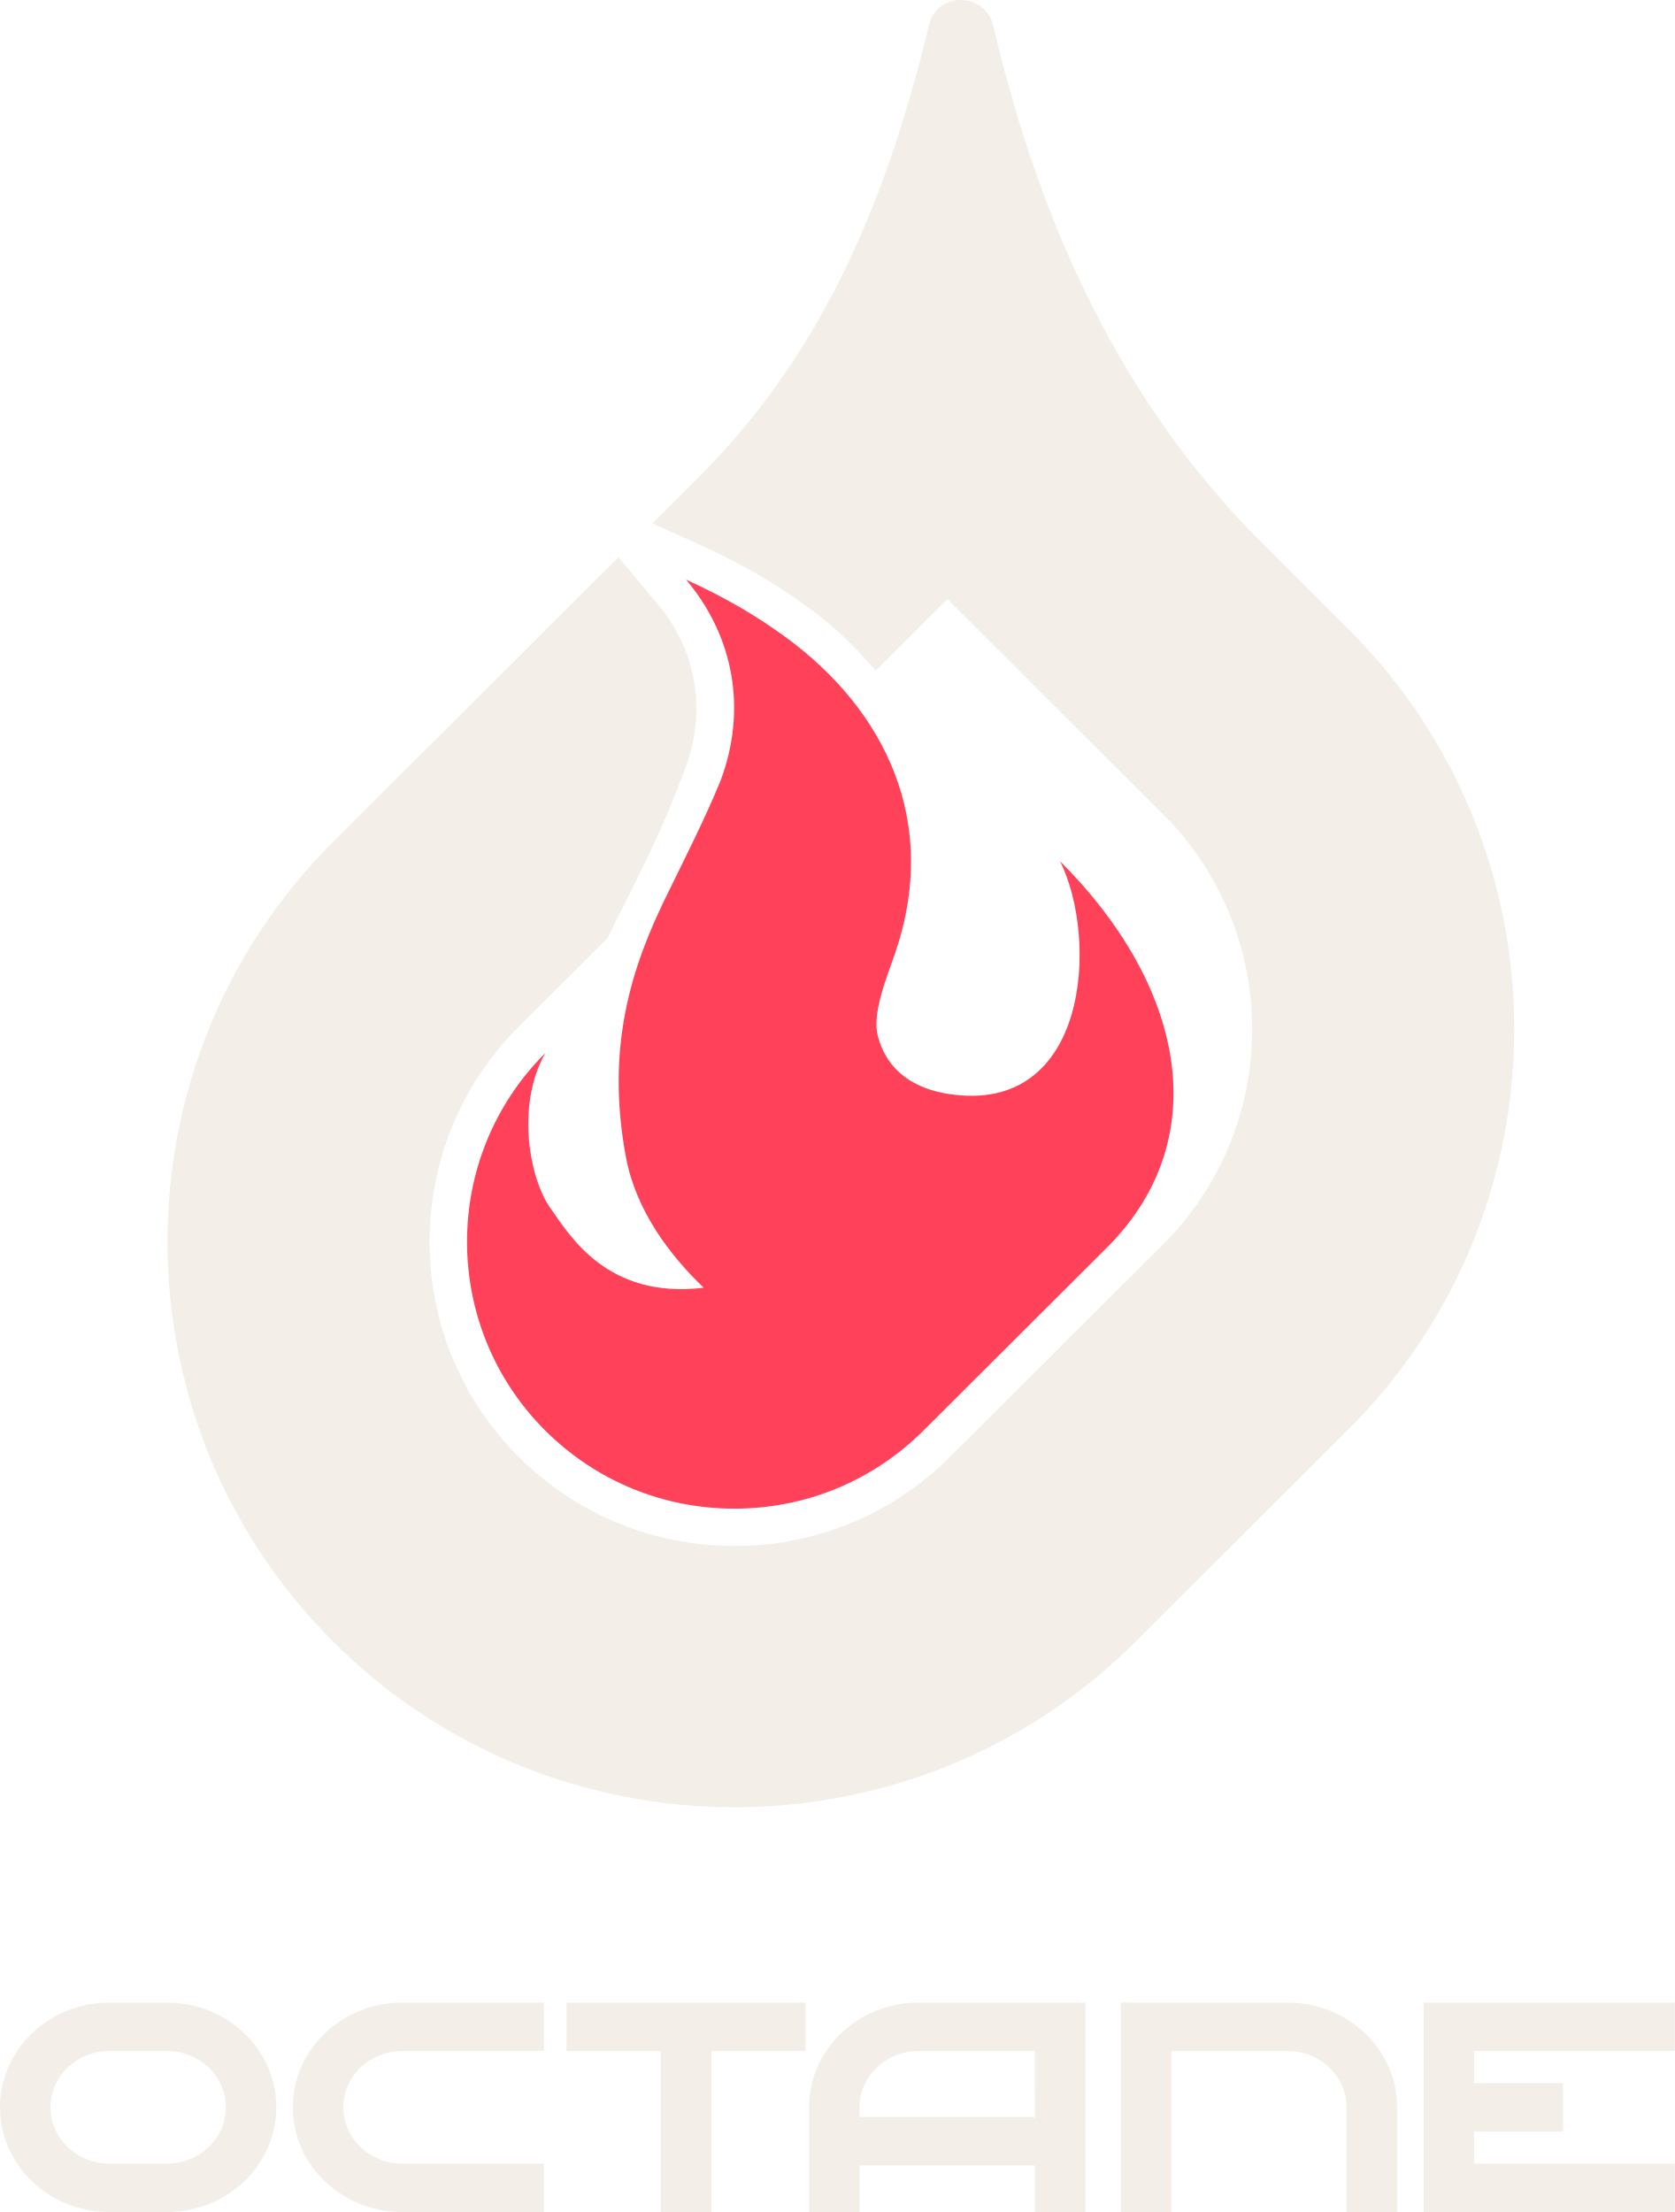
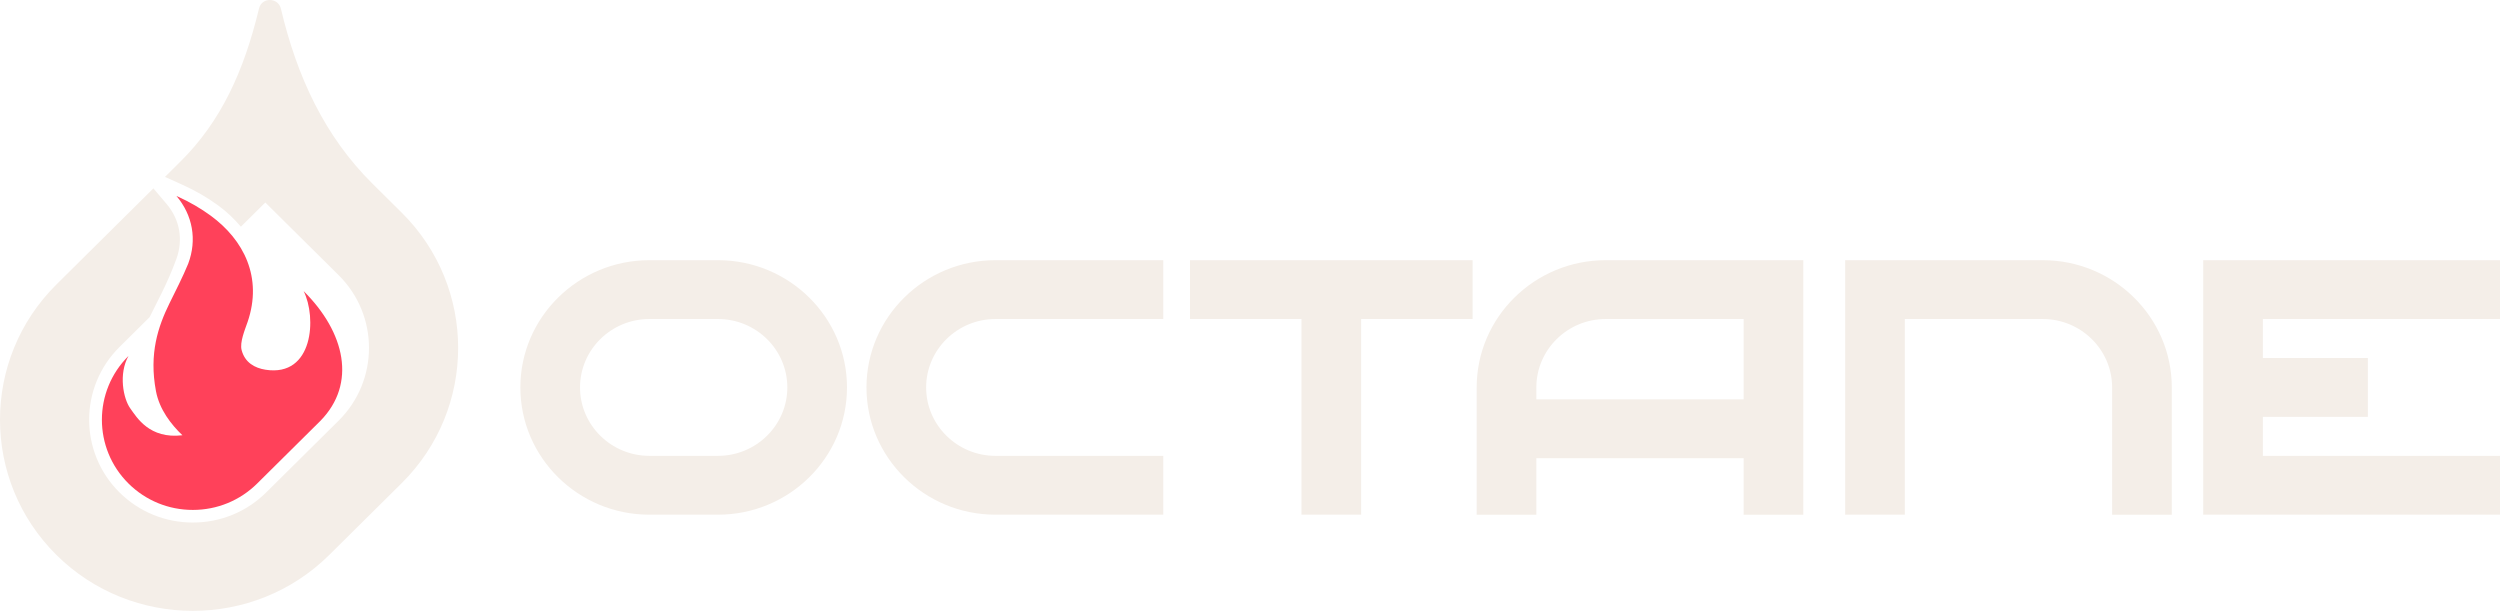
- <svg xmlns="http://www.w3.org/2000/svg" width="240" height="317" viewBox="0 0 240 317" fill="none">
-   <path d="M23.954 287H15.645C7.019 287 0 293.729 0 301.999C0 310.269 7.019 316.998 15.645 316.998H23.954C32.581 316.998 39.599 310.269 39.599 301.999C39.599 293.729 32.58 287 23.954 287ZM23.954 310.062H15.645C11.007 310.062 7.234 306.445 7.234 301.998C7.234 297.551 11.006 293.934 15.645 293.934H23.954C28.592 293.934 32.366 297.551 32.366 301.998C32.366 306.445 28.593 310.062 23.954 310.062ZM57.606 287H77.943V293.935H57.606C52.968 293.935 49.194 297.552 49.194 301.999C49.194 306.446 52.967 310.063 57.606 310.063H77.943V316.998H57.606C48.979 316.998 41.961 310.269 41.961 301.999C41.961 293.729 48.979 287 57.606 287ZM200.209 301.999V317H192.976V301.999C192.976 297.553 189.203 293.935 184.564 293.935H167.844V316.999H160.61V287H184.564C193.191 287 200.209 293.729 200.209 301.999ZM115.938 301.999V317H123.171V310.337H148.303V317H155.536V287H131.582C122.955 287 115.938 293.729 115.938 301.999ZM148.304 303.402H123.172V301.999C123.172 297.553 126.945 293.935 131.584 293.935H148.305L148.304 303.402ZM81.184 287H115.445V293.935H101.931V316.999H94.697V293.935H81.184V287ZM211.252 293.935V298.532H223.981V305.466H211.252V310.063H240V316.998H204.018V287H240V293.935H211.252Z" fill="#F4EEE8" />
-   <path d="M193.236 90.172L180.926 77.892C160.831 57.84 149.139 32.658 142.347 3.721C141.204 -1.153 134.284 -1.281 133.119 3.587C126.779 30.114 117.137 51.419 100.038 68.477L93.493 75.005L100.537 78.192C106.265 80.784 111.317 83.719 115.982 87.163C119.692 89.899 122.784 92.931 125.479 96.117L135.766 85.861L166.667 116.683C183.701 133.682 183.701 161.334 166.667 178.333L136.136 208.785C127.879 217.022 116.906 221.553 105.234 221.553C93.563 221.553 82.59 217.017 74.333 208.785C57.298 191.786 57.298 164.135 74.333 147.136L87.03 134.469C89.982 128.321 94.556 120.18 98.304 109.801C101.224 101.714 99.834 93.204 94.207 86.509L88.619 79.868L47.764 120.625C16.079 152.24 16.079 203.676 47.764 235.29C63.607 251.1 84.421 259 105.234 259C126.048 259 146.862 251.095 162.705 235.29L193.236 204.838C224.921 173.223 224.921 121.787 193.236 90.167V90.172Z" fill="#F4EEE8" />
-   <path d="M151.909 123.41C157.455 134.555 156.059 159.909 135.905 156.771C131.278 156.048 127.155 153.707 125.786 148.432C124.927 145.111 127.203 139.74 128.293 136.548C134.751 117.615 126.677 101.714 112.794 91.469C108.762 88.496 104.134 85.706 98.32 83.071C105.154 91.195 107.081 101.634 103.281 111.82C101.015 117.385 98.009 123.255 95.373 128.664C90.638 138.385 86.708 149.894 89.703 165.854C91.164 173.641 96.135 180.03 100.843 184.545C86.965 186.222 81.634 177.01 78.875 173.143C75.928 169.014 73.877 158.511 78.129 150.928C63.193 165.832 63.193 190.094 78.129 205.004C85.376 212.229 95.002 216.203 105.235 216.203C115.467 216.203 125.093 212.229 132.341 205.004L158.995 178.418C174.269 162.721 169.475 140.945 151.904 123.415L151.909 123.41Z" fill="#FF415A" />
+ <svg xmlns="http://www.w3.org/2000/svg" width="442" height="108" viewBox="0 0 442 108" fill="none">
+   <path d="M126.933 46H114.816C102.235 46 92 56.093 92 68.499C92 80.904 102.235 90.997 114.816 90.997H126.933C139.514 90.997 149.749 80.904 149.749 68.499C149.749 56.093 139.512 46 126.933 46ZM126.933 80.593H114.816C108.052 80.593 102.549 75.168 102.549 68.497C102.549 61.826 108.051 56.401 114.816 56.401H126.933C133.697 56.401 139.2 61.826 139.2 68.497C139.2 75.168 133.698 80.593 126.933 80.593ZM176.008 46H205.667V56.402H176.008C169.245 56.402 163.741 61.828 163.741 68.499C163.741 75.169 169.243 80.595 176.008 80.595H205.667V90.997H176.008C163.428 90.997 153.193 80.904 153.193 68.499C153.193 56.093 163.428 46 176.008 46ZM383.972 68.499V91H373.423V68.499C373.423 61.829 367.921 56.402 361.156 56.402H336.772V90.999H326.223V46H361.156C373.737 46 383.972 56.093 383.972 68.499ZM261.076 68.499V91H271.625V81.005H308.275V91H318.824V46H283.89C271.31 46 261.076 56.093 261.076 68.499ZM308.276 70.603H271.626V68.499C271.626 61.829 277.128 56.402 283.893 56.402H308.278L308.276 70.603ZM210.393 46H260.357V56.402H240.649V90.999H230.1V56.402H210.393V46ZM400.076 56.402V63.297H418.639V73.7H400.076V80.595H442V90.997H389.527V46H442V56.402H400.076Z" fill="#F4EEE8" />
+   <path d="M71.026 37.601L65.86 32.48C57.427 24.119 52.519 13.618 49.669 1.552C49.189 -0.481 46.285 -0.534 45.796 1.496C43.135 12.557 39.088 21.441 31.912 28.554L29.166 31.276L32.122 32.605C34.526 33.686 36.646 34.91 38.604 36.346C40.161 37.487 41.459 38.751 42.59 40.08L46.907 35.803L59.876 48.656C67.025 55.744 67.025 67.274 59.876 74.363L47.062 87.061C43.597 90.496 38.992 92.385 34.093 92.385C29.195 92.385 24.59 90.493 21.124 87.061C13.975 79.973 13.975 68.442 21.124 61.354L26.453 56.072C27.692 53.508 29.612 50.114 31.184 45.786C32.41 42.414 31.827 38.865 29.465 36.073L27.12 33.304L9.973 50.299C-3.324 63.482 -3.324 84.93 9.973 98.113C16.622 104.706 25.358 108 34.093 108C42.829 108 51.564 104.704 58.213 98.113L71.026 85.415C84.325 72.232 84.325 50.784 71.026 37.599V37.601Z" fill="#F4EEE8" />
+   <path d="M53.682 51.461C56.01 56.108 55.424 66.68 46.965 65.371C45.023 65.07 43.293 64.094 42.718 61.894C42.358 60.51 43.313 58.27 43.77 56.939C46.481 49.044 43.092 42.414 37.266 38.141C35.574 36.902 33.631 35.738 31.191 34.64C34.059 38.027 34.868 42.38 33.273 46.628C32.322 48.948 31.061 51.396 29.954 53.651C27.967 57.705 26.318 62.504 27.575 69.159C28.188 72.406 30.274 75.071 32.25 76.953C26.426 77.652 24.189 73.811 23.03 72.199C21.794 70.477 20.933 66.097 22.717 62.935C16.449 69.15 16.449 79.267 22.717 85.484C25.759 88.497 29.799 90.154 34.093 90.154C38.388 90.154 42.428 88.497 45.469 85.484L56.656 74.398C63.066 67.853 61.054 58.772 53.68 51.463L53.682 51.461Z" fill="#FF415A" />
</svg>
